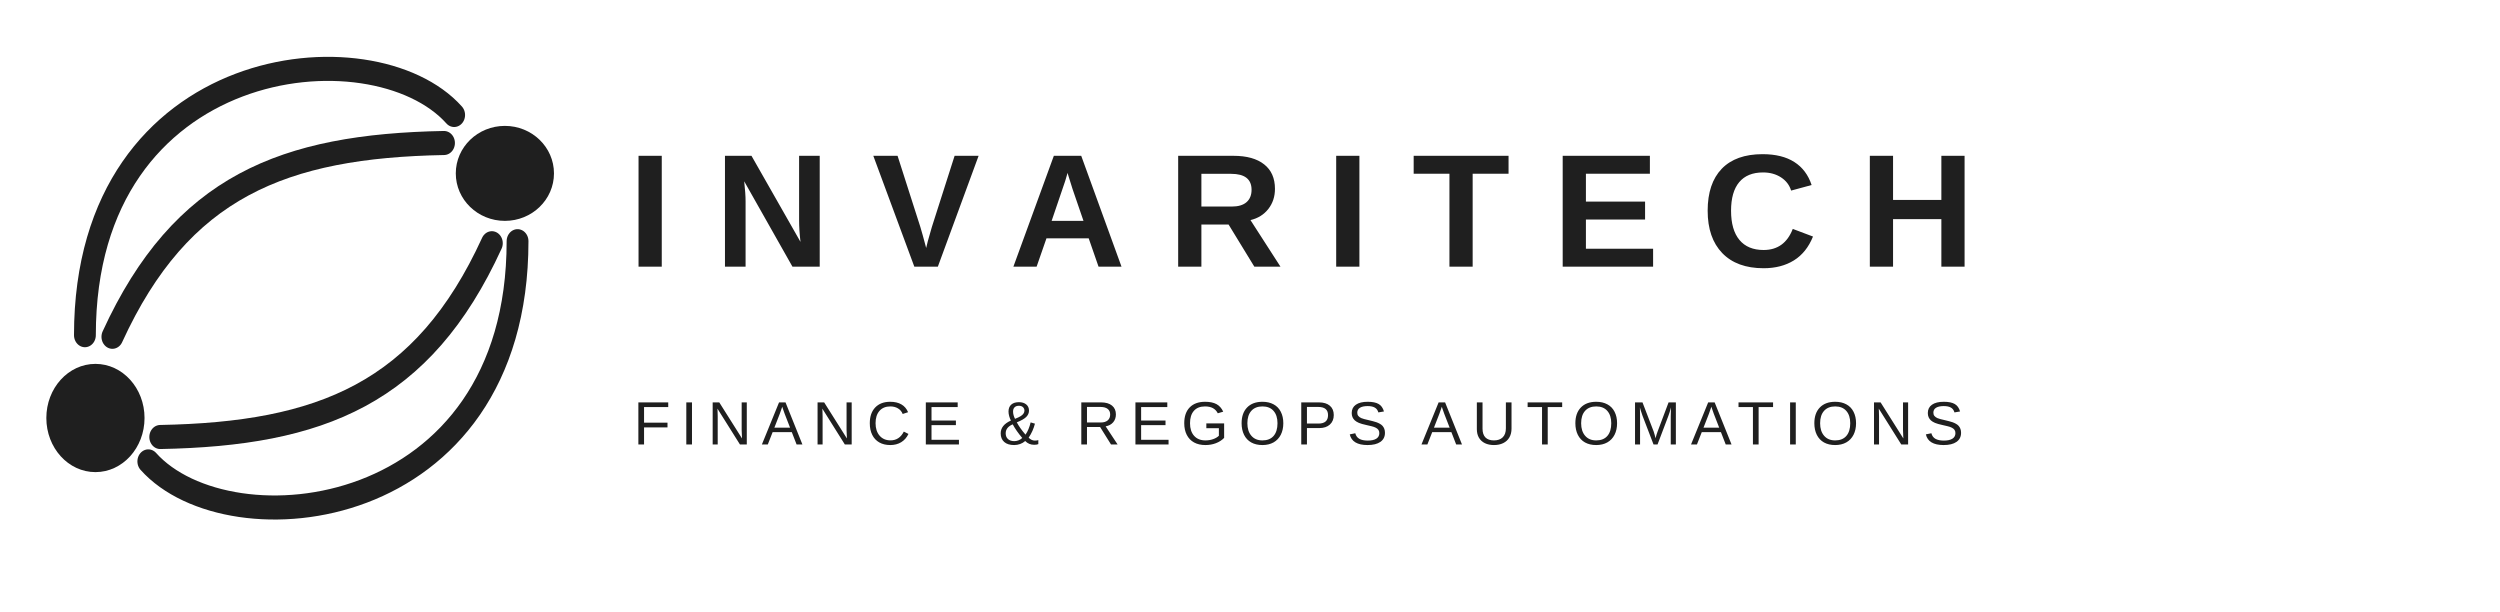
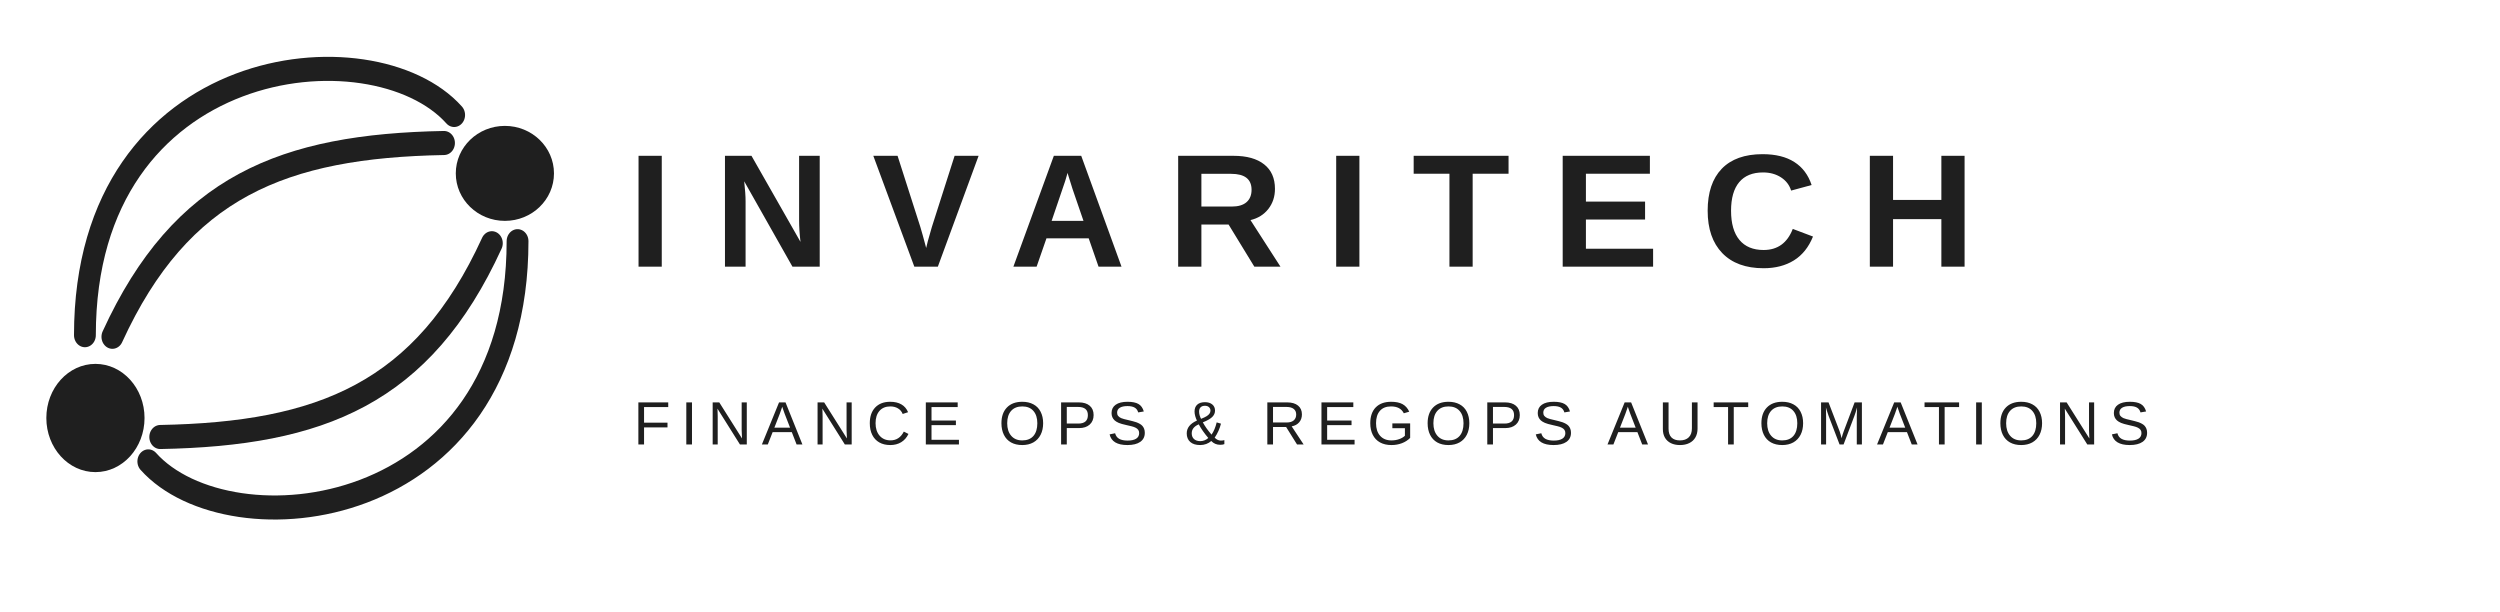
<svg xmlns="http://www.w3.org/2000/svg" viewBox="0 0 900 220" role="img" aria-labelledby="title desc">
  <g transform="translate(16 14) scale(.36)">
    <g transform="matrix(1.443943,0,0,1.591698,-101.3291,-163.3328)">
      <g fill="#1F1F1F" transform="translate(25.68285,67.1068)">
        <circle cx="79.806" cy="273.689" r="34" />
        <ellipse cx="363.367" cy="120.005" rx="34" ry="29.836" />
      </g>
      <g fill="none" stroke="#1F1F1F" stroke-linecap="round">
        <path d="m 98.201,288.767 c 0,-177.395 199.463,-195.452 255.715,-138.343" stroke-width="15.118" />
        <path d="M 117.229,289.771 C 164.946,195.233 235.732,169.914 346.887,168.025" stroke-width="15.118" />
        <path d="m 397.825,229.711 c 0,177.395 -199.463,195.452 -255.715,138.343" stroke-width="15.118" />
        <path d="M 380.027,230.99 C 332.309,325.527 261.523,350.846 150.368,352.735" stroke-width="15.118" />
      </g>
    </g>
  </g>
  <text x="226" y="96" fill="#1F1F1F" font-family="Montserrat, Arial, Helvetica, sans-serif" font-size="58" font-weight="600" letter-spacing="15">INVARITECH</text>
-   <text x="228" y="160" fill="#1F1F1F" font-family="Montserrat, Arial, Helvetica, sans-serif" font-size="22" font-weight="500" letter-spacing="3.6">FINANCE &amp; REGOPS AUTOMATIONS</text>
+   <text x="228" y="160" fill="#1F1F1F" font-family="Montserrat, Arial, Helvetica, sans-serif" font-size="22" font-weight="500" letter-spacing="3.6">FINANCE OPS &amp; REGOPS AUTOMATIONS</text>
</svg>
